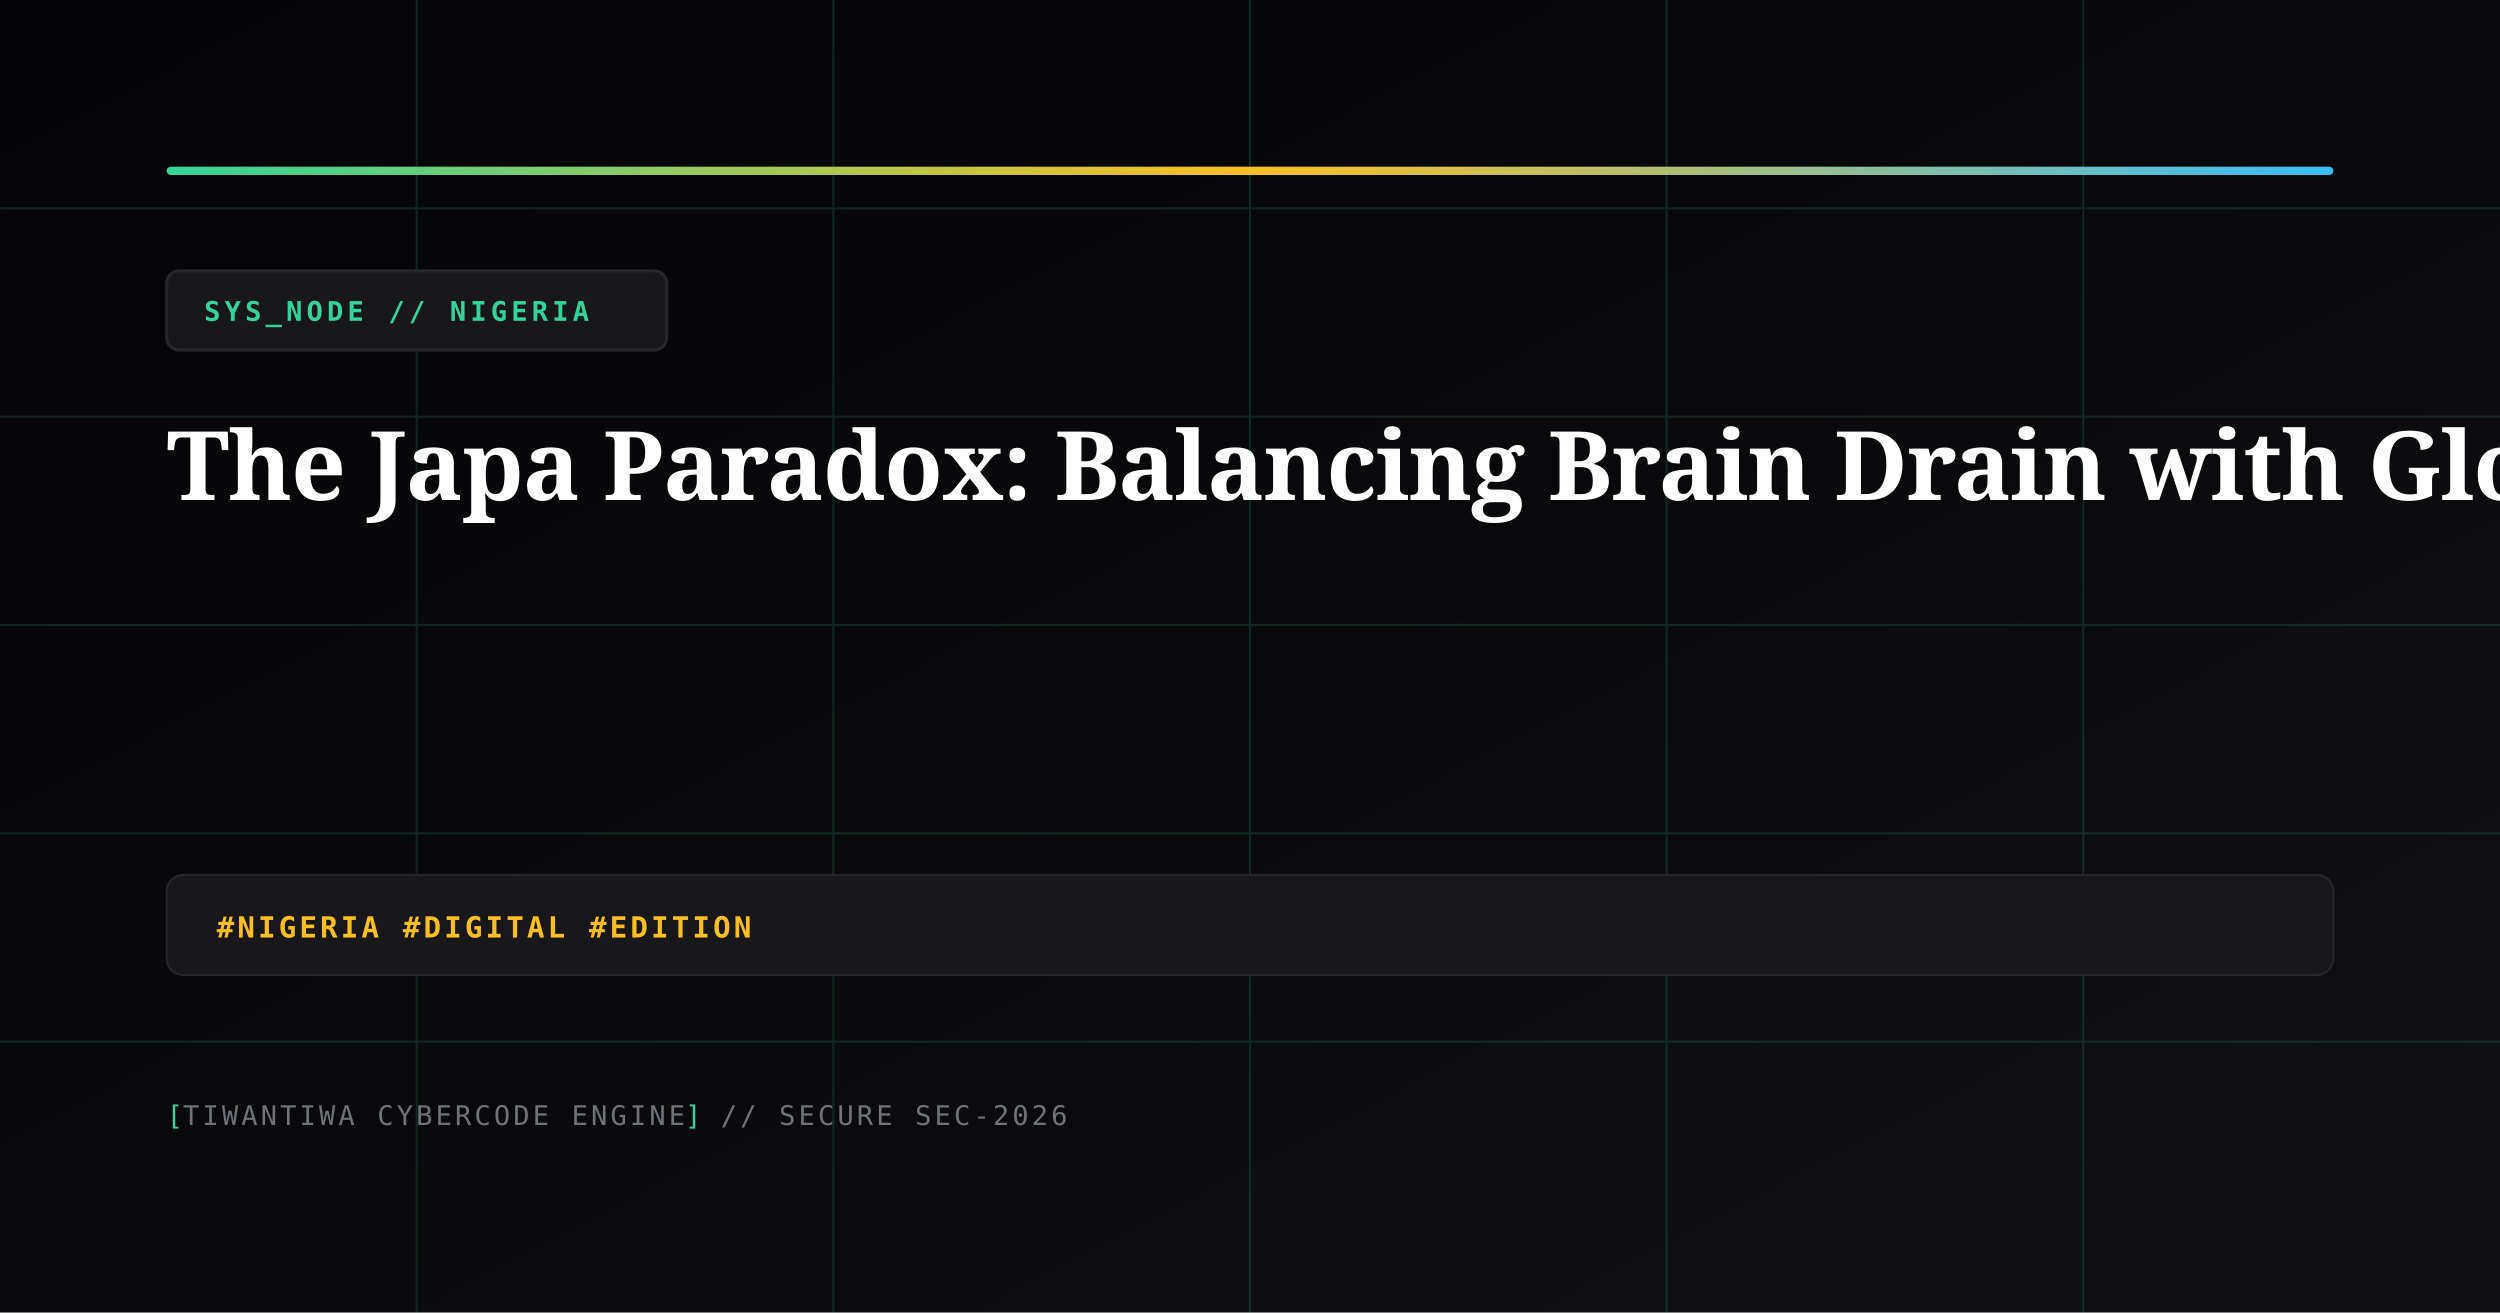
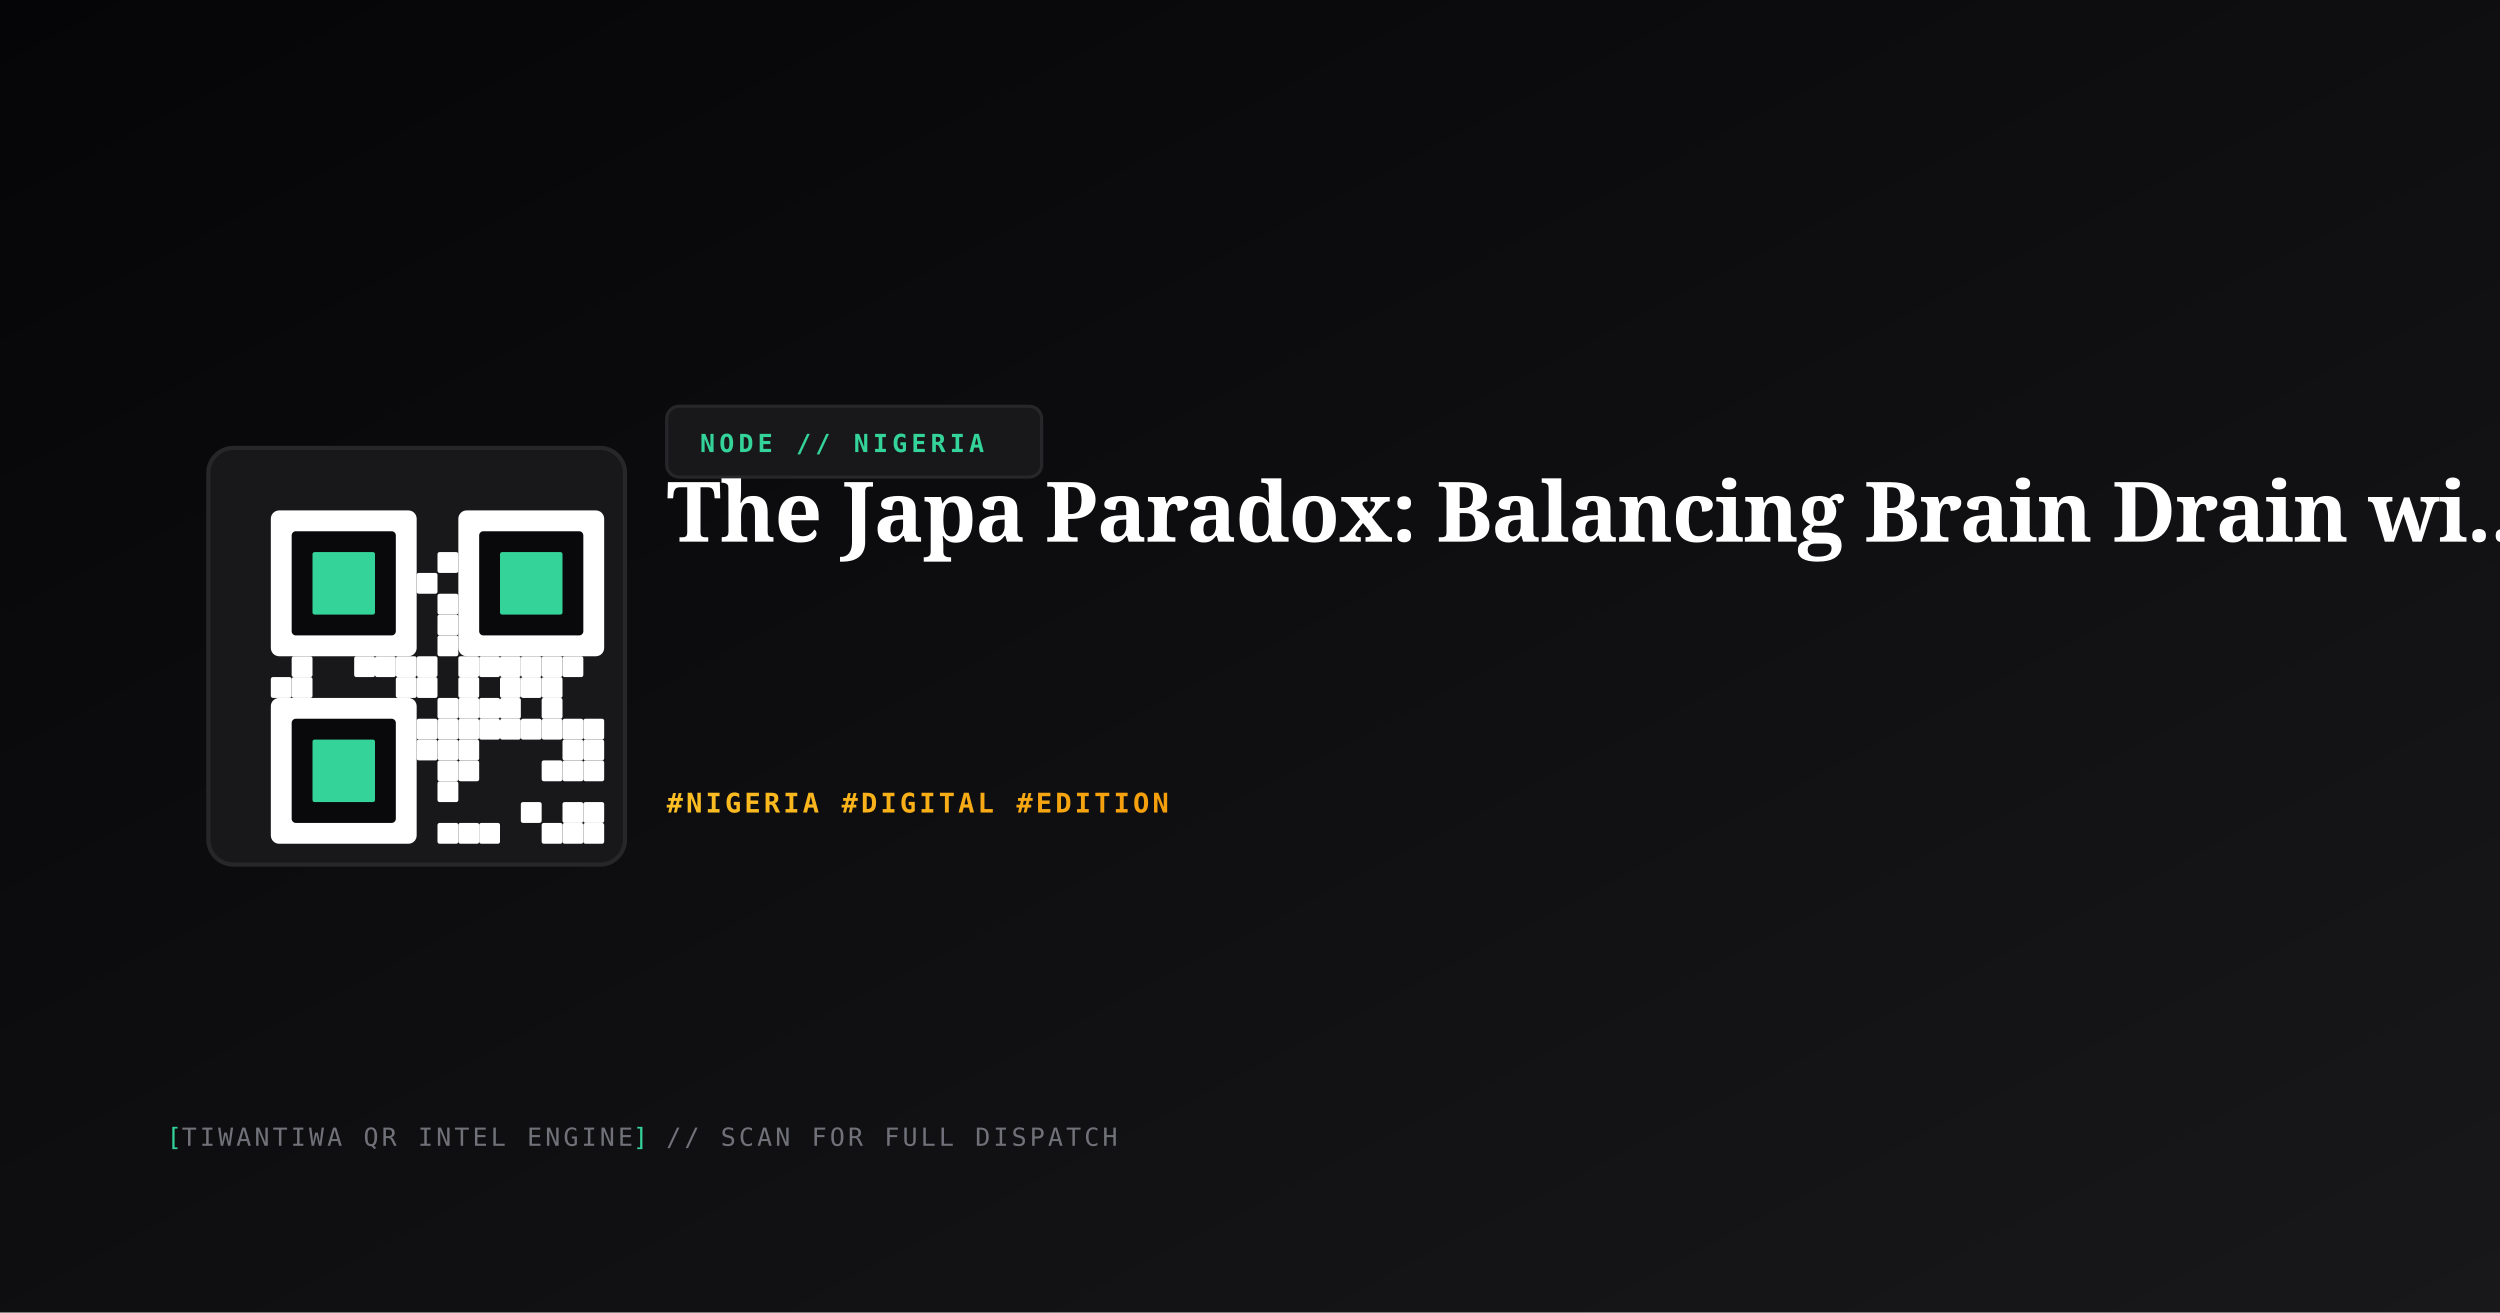
<svg xmlns="http://www.w3.org/2000/svg" viewBox="0 0 1200 630" width="1200" height="630">
  <defs>
    <linearGradient id="bg" x1="0%" y1="0%" x2="100%" y2="100%">
      <stop offset="0%" stop-color="#050508" />
-       <stop offset="50%" stop-color="#09090b" />
-       <stop offset="100%" stop-color="#121216" />
+       <stop offset="100%" stop-color="#18181b" />
    </linearGradient>
-     <linearGradient id="cyber-glow" x1="0%" y1="0%" x2="100%" y2="0%">
-       <stop offset="0%" stop-color="#34d399" />
-       <stop offset="50%" stop-color="#fbbf24" />
-       <stop offset="100%" stop-color="#38bdf8" />
+     <linearGradient id="gold-glow" x1="0%" y1="0%" x2="100%" y2="0%">
+       <stop offset="0%" stop-color="#fbbf24" />
+       <stop offset="100%" stop-color="#f59e0b" />
    </linearGradient>
  </defs>
  <rect width="1200" height="630" fill="url(#bg)" />
-   <g opacity="0.15" stroke="#34d399" stroke-width="1">
-     <path d="M 0 100 L 1200 100 M 0 200 L 1200 200 M 0 300 L 1200 300 M 0 400 L 1200 400 M 0 500 L 1200 500" />
-     <path d="M 200 0 L 200 630 M 400 0 L 400 630 M 600 0 L 600 630 M 800 0 L 800 630 M 1000 0 L 1000 630" />
+   <g transform="translate(80, 195)">
+     <rect x="20" y="20" width="200" height="200" fill="#18181b" stroke="#27272a" stroke-width="2" rx="12" />
+     <g transform="translate(10, 10)">
+       <rect x="40" y="40" width="70" height="70" fill="#ffffff" rx="4" />
+       <rect x="50" y="50" width="50" height="50" fill="#09090b" rx="2" />
+       <rect x="60" y="60" width="30" height="30" fill="#34d399" rx="1" />
+       <rect x="130" y="40" width="70" height="70" fill="#ffffff" rx="4" />
+       <rect x="140" y="50" width="50" height="50" fill="#09090b" rx="2" />
+       <rect x="150" y="60" width="30" height="30" fill="#34d399" rx="1" />
+       <rect x="40" y="130" width="70" height="70" fill="#ffffff" rx="4" />
+       <rect x="50" y="140" width="50" height="50" fill="#09090b" rx="2" />
+       <rect x="60" y="150" width="30" height="30" fill="#34d399" rx="1" />
+       <rect x="120" y="60" width="10" height="10" fill="#ffffff" rx="1" />
+       <rect x="110" y="70" width="10" height="10" fill="#ffffff" rx="1" />
+       <rect x="120" y="80" width="10" height="10" fill="#ffffff" rx="1" />
+       <rect x="120" y="90" width="10" height="10" fill="#ffffff" rx="1" />
+       <rect x="120" y="100" width="10" height="10" fill="#ffffff" rx="1" />
+       <rect x="50" y="110" width="10" height="10" fill="#ffffff" rx="1" />
+       <rect x="80" y="110" width="10" height="10" fill="#ffffff" rx="1" />
+       <rect x="90" y="110" width="10" height="10" fill="#ffffff" rx="1" />
+       <rect x="100" y="110" width="10" height="10" fill="#ffffff" rx="1" />
+       <rect x="110" y="110" width="10" height="10" fill="#ffffff" rx="1" />
+       <rect x="130" y="110" width="10" height="10" fill="#ffffff" rx="1" />
+       <rect x="140" y="110" width="10" height="10" fill="#ffffff" rx="1" />
+       <rect x="150" y="110" width="10" height="10" fill="#ffffff" rx="1" />
+       <rect x="160" y="110" width="10" height="10" fill="#ffffff" rx="1" />
+       <rect x="170" y="110" width="10" height="10" fill="#ffffff" rx="1" />
+       <rect x="180" y="110" width="10" height="10" fill="#ffffff" rx="1" />
+       <rect x="40" y="120" width="10" height="10" fill="#ffffff" rx="1" />
+       <rect x="50" y="120" width="10" height="10" fill="#ffffff" rx="1" />
+       <rect x="100" y="120" width="10" height="10" fill="#ffffff" rx="1" />
+       <rect x="110" y="120" width="10" height="10" fill="#ffffff" rx="1" />
+       <rect x="130" y="120" width="10" height="10" fill="#ffffff" rx="1" />
+       <rect x="150" y="120" width="10" height="10" fill="#ffffff" rx="1" />
+       <rect x="160" y="120" width="10" height="10" fill="#ffffff" rx="1" />
+       <rect x="170" y="120" width="10" height="10" fill="#ffffff" rx="1" />
+       <rect x="120" y="130" width="10" height="10" fill="#ffffff" rx="1" />
+       <rect x="130" y="130" width="10" height="10" fill="#ffffff" rx="1" />
+       <rect x="140" y="130" width="10" height="10" fill="#ffffff" rx="1" />
+       <rect x="150" y="130" width="10" height="10" fill="#ffffff" rx="1" />
+       <rect x="170" y="130" width="10" height="10" fill="#ffffff" rx="1" />
+       <rect x="110" y="140" width="10" height="10" fill="#ffffff" rx="1" />
+       <rect x="120" y="140" width="10" height="10" fill="#ffffff" rx="1" />
+       <rect x="130" y="140" width="10" height="10" fill="#ffffff" rx="1" />
+       <rect x="140" y="140" width="10" height="10" fill="#ffffff" rx="1" />
+       <rect x="150" y="140" width="10" height="10" fill="#ffffff" rx="1" />
+       <rect x="160" y="140" width="10" height="10" fill="#ffffff" rx="1" />
+       <rect x="170" y="140" width="10" height="10" fill="#ffffff" rx="1" />
+       <rect x="180" y="140" width="10" height="10" fill="#ffffff" rx="1" />
+       <rect x="190" y="140" width="10" height="10" fill="#ffffff" rx="1" />
+       <rect x="110" y="150" width="10" height="10" fill="#ffffff" rx="1" />
+       <rect x="120" y="150" width="10" height="10" fill="#ffffff" rx="1" />
+       <rect x="130" y="150" width="10" height="10" fill="#ffffff" rx="1" />
+       <rect x="180" y="150" width="10" height="10" fill="#ffffff" rx="1" />
+       <rect x="190" y="150" width="10" height="10" fill="#ffffff" rx="1" />
+       <rect x="120" y="160" width="10" height="10" fill="#ffffff" rx="1" />
+       <rect x="130" y="160" width="10" height="10" fill="#ffffff" rx="1" />
+       <rect x="170" y="160" width="10" height="10" fill="#ffffff" rx="1" />
+       <rect x="180" y="160" width="10" height="10" fill="#ffffff" rx="1" />
+       <rect x="190" y="160" width="10" height="10" fill="#ffffff" rx="1" />
+       <rect x="120" y="170" width="10" height="10" fill="#ffffff" rx="1" />
+       <rect x="160" y="180" width="10" height="10" fill="#ffffff" rx="1" />
+       <rect x="180" y="180" width="10" height="10" fill="#ffffff" rx="1" />
+       <rect x="190" y="180" width="10" height="10" fill="#ffffff" rx="1" />
+       <rect x="120" y="190" width="10" height="10" fill="#ffffff" rx="1" />
+       <rect x="130" y="190" width="10" height="10" fill="#ffffff" rx="1" />
+       <rect x="140" y="190" width="10" height="10" fill="#ffffff" rx="1" />
+       <rect x="170" y="190" width="10" height="10" fill="#ffffff" rx="1" />
+       <rect x="180" y="190" width="10" height="10" fill="#ffffff" rx="1" />
+       <rect x="190" y="190" width="10" height="10" fill="#ffffff" rx="1" />
+     </g>
  </g>
-   <rect x="80" y="80" width="1040" height="4" fill="url(#cyber-glow)" rx="2" />
-   <g transform="translate(80, 130)">
-     <rect x="0" y="0" width="240" height="38" rx="6" fill="#18181b" stroke="#27272a" stroke-width="1.5" />
-     <text x="18" y="24" fill="#34d399" font-family="monospace" font-size="13" font-weight="bold" letter-spacing="2">SYS_NODE // NIGERIA</text>
+   <g transform="translate(320, 195)">
+     <rect x="0" y="0" width="180" height="34" rx="6" fill="#18181b" stroke="#27272a" stroke-width="1.5" />
+     <text x="16" y="22" fill="#34d399" font-family="monospace" font-size="12" font-weight="bold" letter-spacing="2">NODE // NIGERIA</text>
  </g>
-   <g transform="translate(80, 240)">
-     <text x="0" y="0" fill="#ffffff" font-family="serif" font-size="46" font-weight="bold" width="1040" letter-spacing="-0.5">
-       <tspan x="0" dy="0">The Japa Paradox: Balancing Brain Drain with Globa...</tspan>
+   <g transform="translate(320, 260)">
+     <text x="0" y="0" fill="#ffffff" font-family="serif" font-size="40" font-weight="bold" width="800" letter-spacing="-0.5">
+       <tspan x="0" dy="0">The Japa Paradox: Balancing Brain Drain wi...</tspan>
    </text>
  </g>
-   <g transform="translate(80, 420)">
-     <rect x="0" y="0" width="1040" height="48" rx="8" fill="#18181b" stroke="#27272a" stroke-width="1" />
-     <text x="24" y="30" fill="#fbbf24" font-family="monospace" font-size="14" font-weight="bold" letter-spacing="1.5">
+   <g transform="translate(320, 390)">
+     <text x="0" y="0" fill="url(#gold-glow)" font-family="monospace" font-size="13" font-weight="bold" letter-spacing="1.5">
      #NIGERIA   #DIGITAL   #EDITION
    </text>
  </g>
-   <g transform="translate(80, 540)">
-     <text x="0" y="0" font-family="monospace" font-size="13" fill="#71717a" letter-spacing="1.5">
-       <tspan fill="#34d399">[</tspan>TIWANTIWA CYBERCODE ENGINE<tspan fill="#34d399">]</tspan> // SECURE SEC-2026
+   <g transform="translate(80, 550)">
+     <text x="0" y="0" font-family="monospace" font-size="12" fill="#71717a" letter-spacing="1.5">
+       <tspan fill="#34d399">[</tspan>TIWANTIWA QR INTEL ENGINE<tspan fill="#34d399">]</tspan> // SCAN FOR FULL DISPATCH
    </text>
  </g>
</svg>
